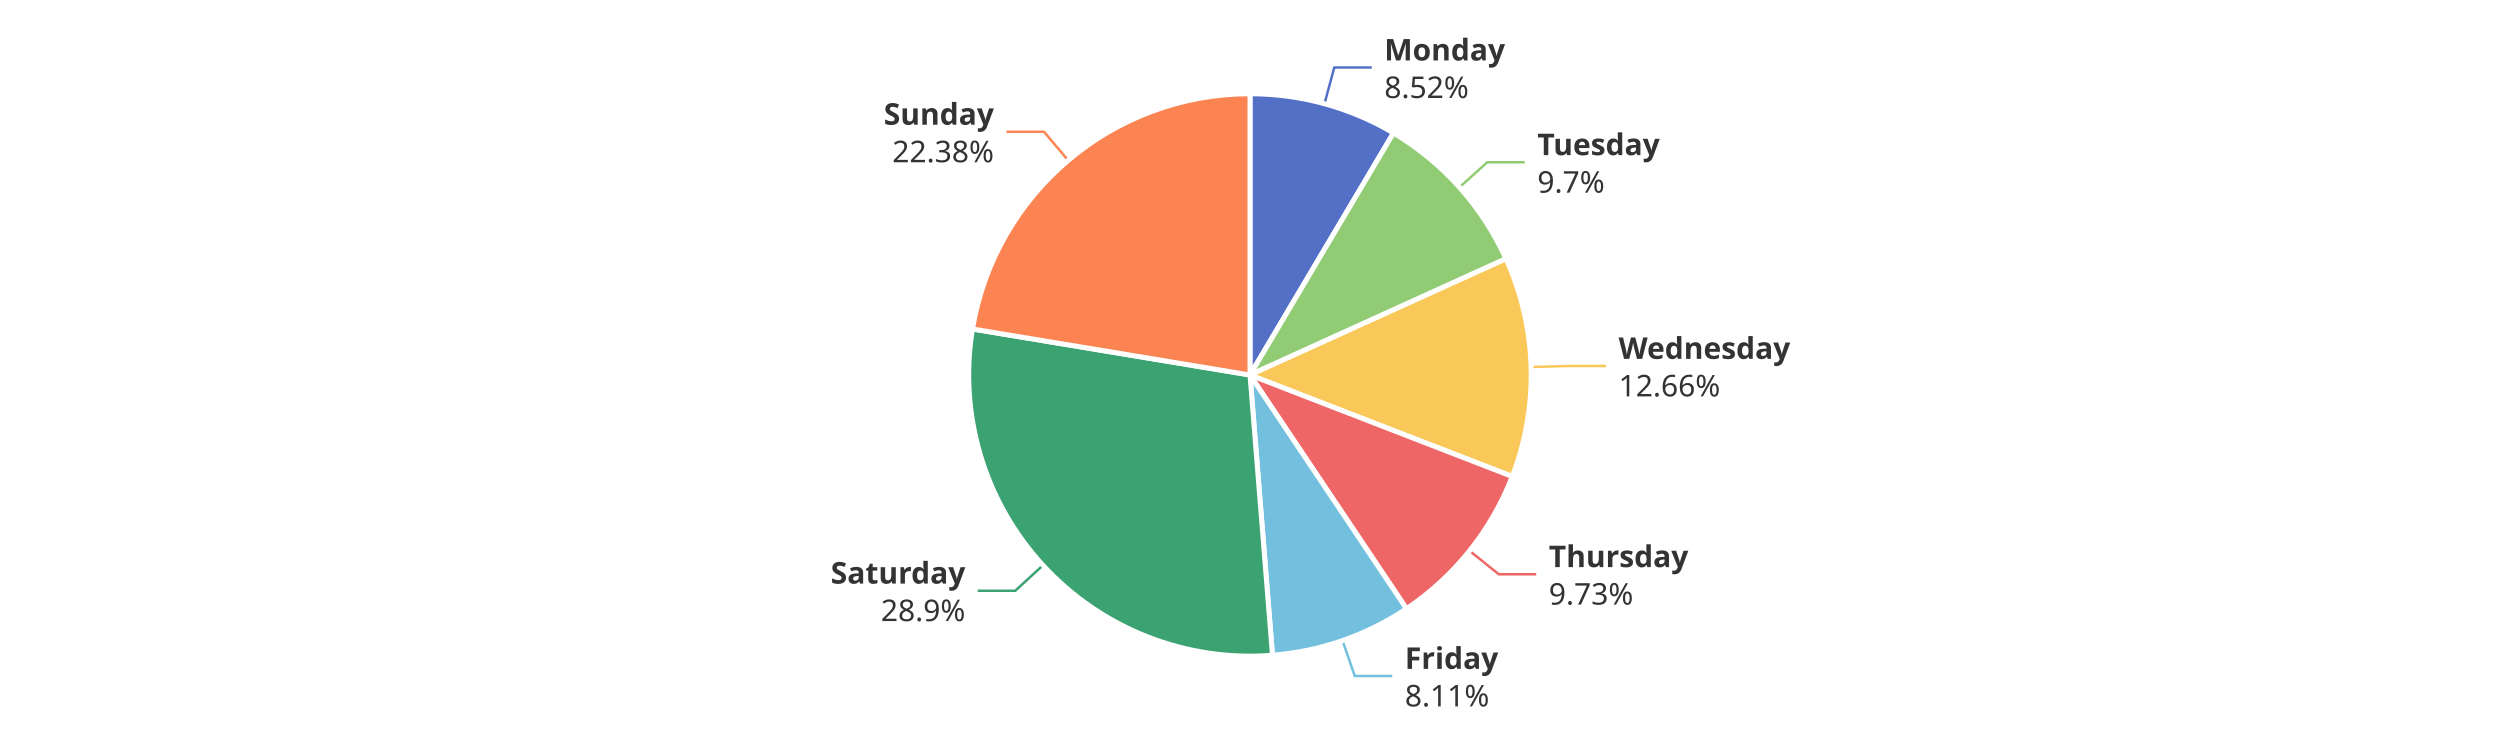
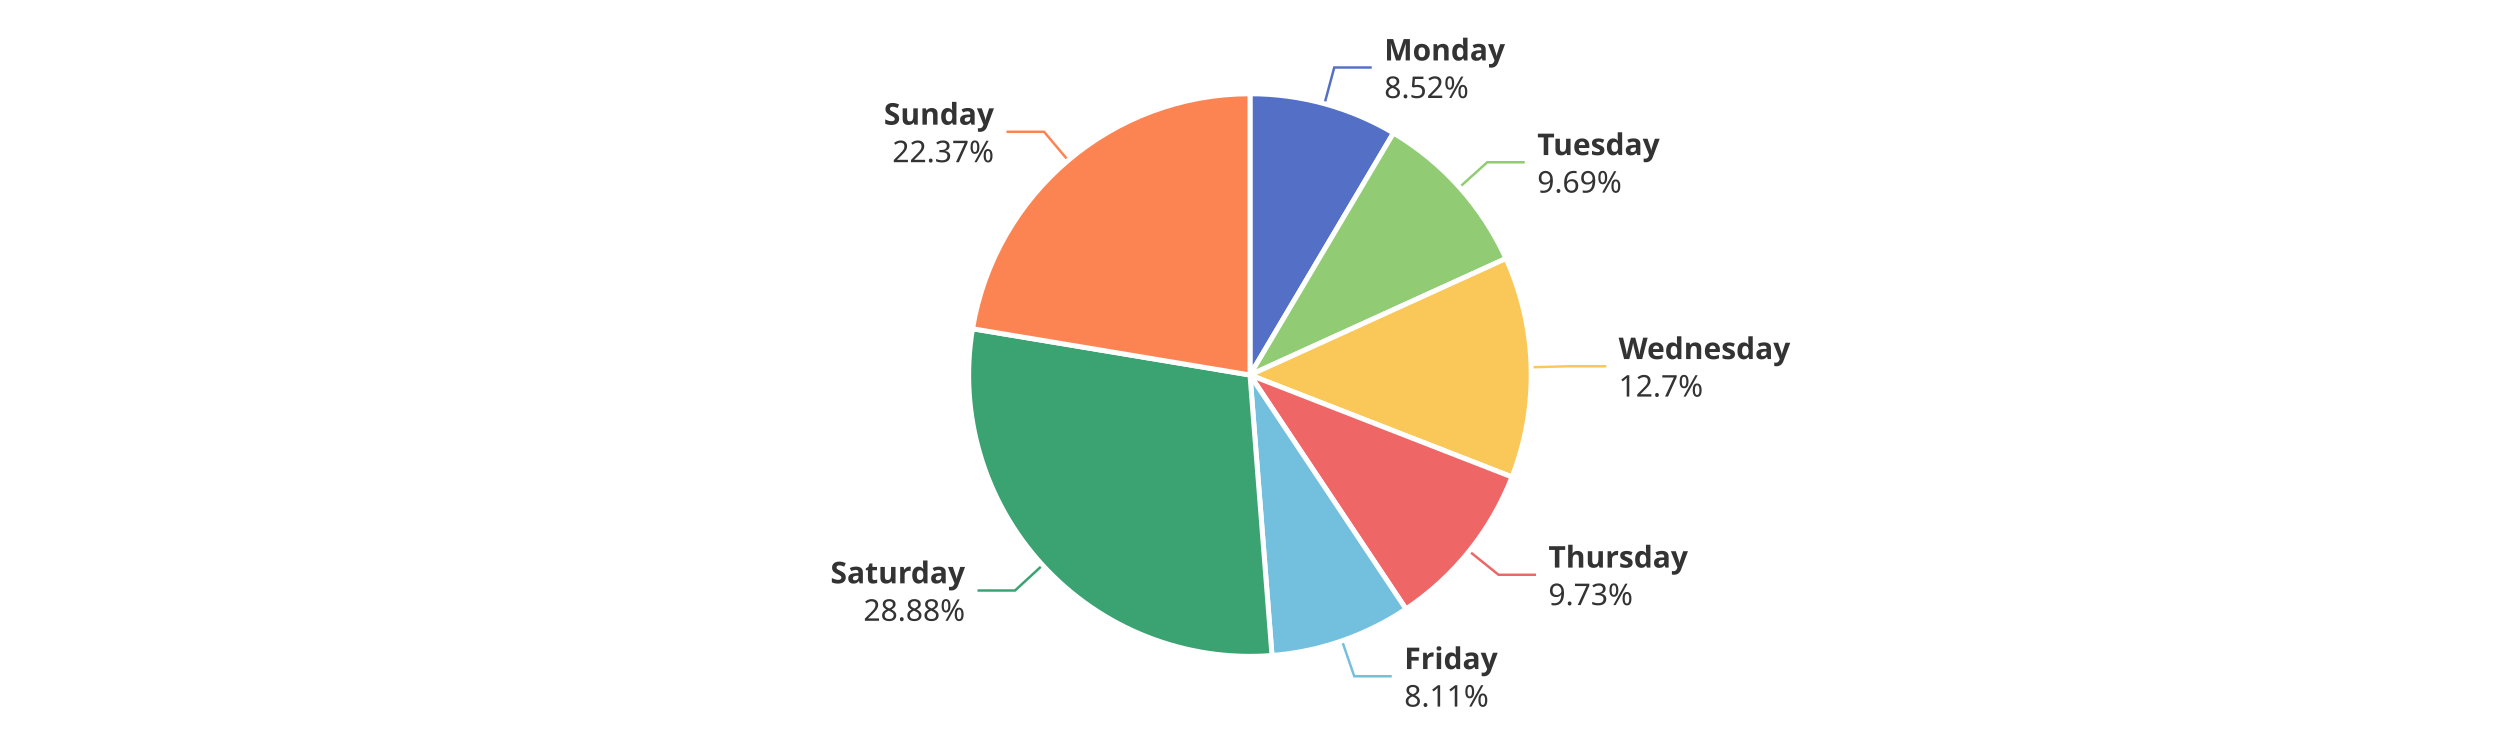
<svg xmlns="http://www.w3.org/2000/svg" width="1000" height="300" version="1.1" baseProfile="full" viewBox="0 0 1000 300">
  <rect width="1000" height="300" x="0" y="0" id="0" fill="#ffffff" />
  <polyline points="529.8 41.5 533.7 27 548.7 27" fill="none" stroke="#5470c6" />
  <polyline points="583.8 74.9 594.9 64.9 609.9 64.9" fill="none" stroke="#91cc75" />
-   <polyline points="612.5 146.8 627.4 146.4 642.4 146.4" fill="none" stroke="#fac858" />
-   <polyline points="587.8 220.3 599.5 229.7 614.5 229.7" fill="none" stroke="#ee6666" />
-   <polyline points="537 256.2 541.9 270.4 556.9 270.4" fill="none" stroke="#73c0de" />
-   <polyline points="417.2 226.1 406.1 236.3 391.1 236.3" fill="none" stroke="#3ba272" />
+   <polyline points="612.5 146.9 627.5 146.5 642.5 146.5" fill="none" stroke="#fac858" />
+   <polyline points="587.7 220.5 599.4 229.9 614.4 229.9" fill="none" stroke="#ee6666" />
+   <polyline points="536.8 256.3 541.7 270.5 556.7 270.5" fill="none" stroke="#73c0de" />
+   <polyline points="417.1 226 406 236.2 391 236.2" fill="none" stroke="#3ba272" />
  <polyline points="427.3 64.2 417.6 52.7 402.6 52.7" fill="none" stroke="#fc8452" />
  <path d="M500 37.5A112.5 112.5 0 0 1 557.4 53.2L500 150Z" fill="#5470c6" stroke="#fff" stroke-width="2" stroke-linejoin="round" />
-   <path d="M557.4 53.2A112.5 112.5 0 0 1 602.4 103.5L500 150Z" fill="#91cc75" stroke="#fff" stroke-width="2" stroke-linejoin="round" />
-   <path d="M602.4 103.5A112.5 112.5 0 0 1 604.9 190.6L500 150Z" fill="#fac858" stroke="#fff" stroke-width="2" stroke-linejoin="round" />
-   <path d="M604.9 190.6A112.5 112.5 0 0 1 562.6 243.5L500 150Z" fill="#ee6666" stroke="#fff" stroke-width="2" stroke-linejoin="round" />
-   <path d="M562.6 243.5A112.5 112.5 0 0 1 509 262.1L500 150Z" fill="#73c0de" stroke="#fff" stroke-width="2" stroke-linejoin="round" />
-   <path d="M509 262.1A112.5 112.5 0 0 1 389 131.6L500 150Z" fill="#3ba272" stroke="#fff" stroke-width="2" stroke-linejoin="round" />
-   <path d="M389 131.6A112.5 112.5 0 0 1 500 37.5L500 150Z" fill="#fc8452" stroke="#fff" stroke-width="2" stroke-linejoin="round" />
+   <path d="M557.4 53.2A112.5 112.5 0 0 1 602.4 103.4L500 150Z" fill="#91cc75" stroke="#fff" stroke-width="2" stroke-linejoin="round" />
+   <path d="M602.4 103.4A112.5 112.5 0 0 1 604.8 190.8L500 150Z" fill="#fac858" stroke="#fff" stroke-width="2" stroke-linejoin="round" />
+   <path d="M604.8 190.8A112.5 112.5 0 0 1 562.4 243.6L500 150Z" fill="#ee6666" stroke="#fff" stroke-width="2" stroke-linejoin="round" />
+   <path d="M562.4 243.6A112.5 112.5 0 0 1 508.8 262.2L500 150Z" fill="#73c0de" stroke="#fff" stroke-width="2" stroke-linejoin="round" />
+   <path d="M508.8 262.2A112.5 112.5 0 0 1 389 131.5L500 150Z" fill="#3ba272" stroke="#fff" stroke-width="2" stroke-linejoin="round" />
+   <path d="M389 131.5A112.5 112.5 0 0 1 500 37.5L500 150Z" fill="#fc8452" stroke="#fff" stroke-width="2" stroke-linejoin="round" />
  <path d="M0 -15l42.8 0l0 30l-42.8 0Z" transform="translate(553.7211 27.0401)" fill="none" />
  <text dominant-baseline="central" text-anchor="start" style="font-size:12px;font-family:sans-serif;font-weight:bold;" y="-7.5" transform="translate(553.7211 27.0401)" fill="#333" stroke="rgb(255,255,255)" stroke-width="2" paint-order="stroke" stroke-miterlimit="2">Monday</text>
  <text dominant-baseline="central" text-anchor="start" style="font-size:12px;font-family:sans-serif;" y="7.5" transform="translate(553.7211 27.0401)" fill="#333" stroke="rgb(255,255,255)" stroke-width="2" paint-order="stroke" stroke-miterlimit="2">8.52%</text>
-   <path d="M0 -15l46.2 0l0 30l-46.2 0Z" transform="translate(614.9473 64.9044)" fill="none" />
-   <text dominant-baseline="central" text-anchor="start" style="font-size:12px;font-family:sans-serif;font-weight:bold;" y="-7.5" transform="translate(614.9473 64.9044)" fill="#333" stroke="rgb(255,255,255)" stroke-width="2" paint-order="stroke" stroke-miterlimit="2">Tuesday</text>
-   <text dominant-baseline="central" text-anchor="start" style="font-size:12px;font-family:sans-serif;" y="7.5" transform="translate(614.9473 64.9044)" fill="#333" stroke="rgb(255,255,255)" stroke-width="2" paint-order="stroke" stroke-miterlimit="2">9.7%</text>
-   <path d="M0 -15l63.6 0l0 30l-63.6 0Z" transform="translate(647.449 146.3955)" fill="none" />
-   <text dominant-baseline="central" text-anchor="start" style="font-size:12px;font-family:sans-serif;font-weight:bold;" y="-7.5" transform="translate(647.449 146.3955)" fill="#333" stroke="rgb(255,255,255)" stroke-width="2" paint-order="stroke" stroke-miterlimit="2">Wednesday</text>
-   <text dominant-baseline="central" text-anchor="start" style="font-size:12px;font-family:sans-serif;" y="7.5" transform="translate(647.449 146.3955)" fill="#333" stroke="rgb(255,255,255)" stroke-width="2" paint-order="stroke" stroke-miterlimit="2">12.66%</text>
-   <path d="M0 -15l50.2 0l0 30l-50.2 0Z" transform="translate(619.5299 229.6872)" fill="none" />
-   <text dominant-baseline="central" text-anchor="start" style="font-size:12px;font-family:sans-serif;font-weight:bold;" y="-7.5" transform="translate(619.5299 229.6872)" fill="#333" stroke="rgb(255,255,255)" stroke-width="2" paint-order="stroke" stroke-miterlimit="2">Thursday</text>
-   <text dominant-baseline="central" text-anchor="start" style="font-size:12px;font-family:sans-serif;" y="7.5" transform="translate(619.5299 229.6872)" fill="#333" stroke="rgb(255,255,255)" stroke-width="2" paint-order="stroke" stroke-miterlimit="2">9.73%</text>
-   <path d="M0 -15l34.2 0l0 30l-34.2 0Z" transform="translate(561.9431 270.4036)" fill="none" />
-   <text dominant-baseline="central" text-anchor="start" style="font-size:12px;font-family:sans-serif;font-weight:bold;" y="-7.5" transform="translate(561.9431 270.4036)" fill="#333" stroke="rgb(255,255,255)" stroke-width="2" paint-order="stroke" stroke-miterlimit="2">Friday</text>
-   <text dominant-baseline="central" text-anchor="start" style="font-size:12px;font-family:sans-serif;" y="7.5" transform="translate(561.9431 270.4036)" fill="#333" stroke="rgb(255,255,255)" stroke-width="2" paint-order="stroke" stroke-miterlimit="2">8.11%</text>
-   <path d="M-48.2 -15l48.2 0l0 30l-48.2 0Z" transform="translate(386.1295 236.282)" fill="none" />
-   <text dominant-baseline="central" text-anchor="end" style="font-size:12px;font-family:sans-serif;font-weight:bold;" y="-7.5" transform="translate(386.1295 236.282)" fill="#333" stroke="rgb(255,255,255)" stroke-width="2" paint-order="stroke" stroke-miterlimit="2">Saturday</text>
-   <text dominant-baseline="central" text-anchor="end" style="font-size:12px;font-family:sans-serif;" y="7.5" transform="translate(386.1295 236.282)" fill="#333" stroke="rgb(255,255,255)" stroke-width="2" paint-order="stroke" stroke-miterlimit="2">28.9%</text>
-   <path d="M-40.9 -15l40.9 0l0 30l-40.9 0Z" transform="translate(397.5615 52.7368)" fill="none" />
-   <text dominant-baseline="central" text-anchor="end" style="font-size:12px;font-family:sans-serif;font-weight:bold;" y="-7.5" transform="translate(397.5615 52.7368)" fill="#333" stroke="rgb(255,255,255)" stroke-width="2" paint-order="stroke" stroke-miterlimit="2">Sunday</text>
-   <text dominant-baseline="central" text-anchor="end" style="font-size:12px;font-family:sans-serif;" y="7.5" transform="translate(397.5615 52.7368)" fill="#333" stroke="rgb(255,255,255)" stroke-width="2" paint-order="stroke" stroke-miterlimit="2">22.38%</text>
+   <path d="M0 -15l46.2 0l0 30l-46.2 0Z" transform="translate(614.9205 64.8745)" fill="none" />
+   <text dominant-baseline="central" text-anchor="start" style="font-size:12px;font-family:sans-serif;font-weight:bold;" y="-7.5" transform="translate(614.9205 64.8745)" fill="#333" stroke="rgb(255,255,255)" stroke-width="2" paint-order="stroke" stroke-miterlimit="2">Tuesday</text>
+   <text dominant-baseline="central" text-anchor="start" style="font-size:12px;font-family:sans-serif;" y="7.5" transform="translate(614.9205 64.8745)" fill="#333" stroke="rgb(255,255,255)" stroke-width="2" paint-order="stroke" stroke-miterlimit="2">9.69%</text>
+   <path d="M0 -15l63.6 0l0 30l-63.6 0Z" transform="translate(647.4513 146.4756)" fill="none" />
+   <text dominant-baseline="central" text-anchor="start" style="font-size:12px;font-family:sans-serif;font-weight:bold;" y="-7.5" transform="translate(647.4513 146.4756)" fill="#333" stroke="rgb(255,255,255)" stroke-width="2" paint-order="stroke" stroke-miterlimit="2">Wednesday</text>
+   <text dominant-baseline="central" text-anchor="start" style="font-size:12px;font-family:sans-serif;" y="7.5" transform="translate(647.4513 146.4756)" fill="#333" stroke="rgb(255,255,255)" stroke-width="2" paint-order="stroke" stroke-miterlimit="2">12.7%</text>
+   <path d="M0 -15l50.2 0l0 30l-50.2 0Z" transform="translate(619.3795 229.8746)" fill="none" />
+   <text dominant-baseline="central" text-anchor="start" style="font-size:12px;font-family:sans-serif;font-weight:bold;" y="-7.5" transform="translate(619.3795 229.8746)" fill="#333" stroke="rgb(255,255,255)" stroke-width="2" paint-order="stroke" stroke-miterlimit="2">Thursday</text>
+   <text dominant-baseline="central" text-anchor="start" style="font-size:12px;font-family:sans-serif;" y="7.5" transform="translate(619.3795 229.8746)" fill="#333" stroke="rgb(255,255,255)" stroke-width="2" paint-order="stroke" stroke-miterlimit="2">9.73%</text>
+   <path d="M0 -15l34.2 0l0 30l-34.2 0Z" transform="translate(561.7161 270.4824)" fill="none" />
+   <text dominant-baseline="central" text-anchor="start" style="font-size:12px;font-family:sans-serif;font-weight:bold;" y="-7.5" transform="translate(561.7161 270.4824)" fill="#333" stroke="rgb(255,255,255)" stroke-width="2" paint-order="stroke" stroke-miterlimit="2">Friday</text>
+   <text dominant-baseline="central" text-anchor="start" style="font-size:12px;font-family:sans-serif;" y="7.5" transform="translate(561.7161 270.4824)" fill="#333" stroke="rgb(255,255,255)" stroke-width="2" paint-order="stroke" stroke-miterlimit="2">8.11%</text>
+   <path d="M-48.2 -15l48.2 0l0 30l-48.2 0Z" transform="translate(386.0212 236.164)" fill="none" />
+   <text dominant-baseline="central" text-anchor="end" style="font-size:12px;font-family:sans-serif;font-weight:bold;" y="-7.5" transform="translate(386.0212 236.164)" fill="#333" stroke="rgb(255,255,255)" stroke-width="2" paint-order="stroke" stroke-miterlimit="2">Saturday</text>
+   <text dominant-baseline="central" text-anchor="end" style="font-size:12px;font-family:sans-serif;" y="7.5" transform="translate(386.0212 236.164)" fill="#333" stroke="rgb(255,255,255)" stroke-width="2" paint-order="stroke" stroke-miterlimit="2">28.88%</text>
+   <path d="M-40.9 -15l40.9 0l0 30l-40.9 0Z" transform="translate(397.592 52.7109)" fill="none" />
+   <text dominant-baseline="central" text-anchor="end" style="font-size:12px;font-family:sans-serif;font-weight:bold;" y="-7.5" transform="translate(397.592 52.7109)" fill="#333" stroke="rgb(255,255,255)" stroke-width="2" paint-order="stroke" stroke-miterlimit="2">Sunday</text>
+   <text dominant-baseline="central" text-anchor="end" style="font-size:12px;font-family:sans-serif;" y="7.5" transform="translate(397.592 52.7109)" fill="#333" stroke="rgb(255,255,255)" stroke-width="2" paint-order="stroke" stroke-miterlimit="2">22.37%</text>
</svg>
